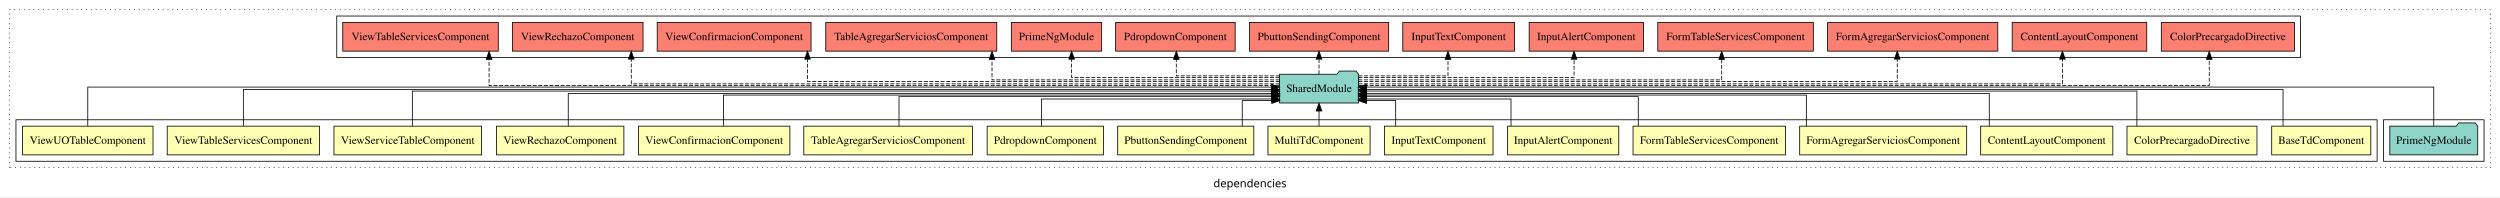
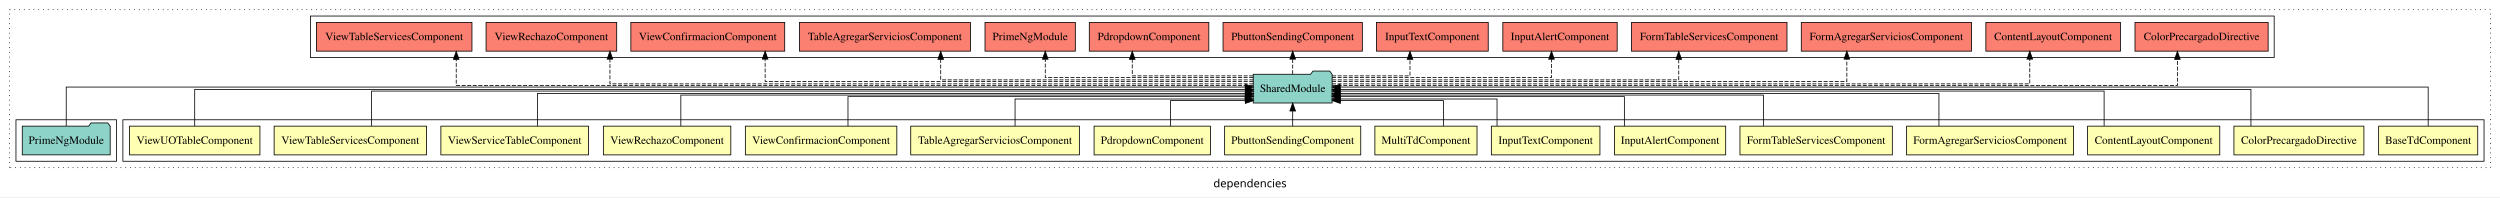
<svg xmlns="http://www.w3.org/2000/svg" width="3133pt" height="247pt" viewBox="0.00 0.00 3133.00 246.80">
  <g id="graph0" class="graph" transform="scale(1 1) rotate(0) translate(4 242.8)">
    <polygon fill="white" stroke="transparent" points="-4,4 -4,-242.8 3129,-242.8 3129,4 -4,4" />
    <text text-anchor="middle" x="1562.5" y="-8.2" font-family="sans-serif" font-size="14.00">dependencies</text>
    <g id="clust1" class="cluster">
      <polygon fill="none" stroke="black" stroke-dasharray="1,5" points="8,-32.8 8,-230.8 3117,-230.8 3117,-32.8 8,-32.8" />
    </g>
+     <g id="clust2" class="cluster">
+       <polygon fill="none" stroke="black" points="150,-40.8 150,-92.8 3109,-92.8 3109,-40.8 150,-40.8" />
+     </g>
    <g id="clust19" class="cluster">
-       <polygon fill="none" stroke="black" points="2983,-40.8 2983,-92.8 3109,-92.8 3109,-40.8 2983,-40.8" />
+       <polygon fill="none" stroke="black" points="16,-40.8 16,-92.8 142,-92.8 142,-40.8 16,-40.8" />
    </g>
    <g id="clust20" class="cluster">
-       <polygon fill="none" stroke="black" points="418,-170.8 418,-222.8 2879,-222.8 2879,-170.8 418,-170.8" />
-     </g>
-     <g id="clust2" class="cluster">
-       <polygon fill="none" stroke="black" points="16,-40.8 16,-92.8 2975,-92.8 2975,-40.8 16,-40.8" />
+       <polygon fill="none" stroke="black" points="385,-170.8 385,-222.8 2846,-222.8 2846,-170.8 385,-170.8" />
    </g>
    <g id="node1" class="node">
-       <polygon fill="#ffffb3" stroke="black" points="2967.1,-84.8 2842.9,-84.8 2842.9,-48.8 2967.1,-48.8 2967.1,-84.8" />
-       <text text-anchor="middle" x="2905" y="-62.6" font-family="Times,serif" font-size="14.00">BaseTdComponent</text>
+       <polygon fill="#ffffb3" stroke="black" points="3101.1,-84.8 2976.9,-84.8 2976.9,-48.8 3101.1,-48.8 3101.1,-84.8" />
+       <text text-anchor="middle" x="3039" y="-62.6" font-family="Times,serif" font-size="14.00">BaseTdComponent</text>
    </g>
    <g id="node17" class="node">
-       <polygon fill="#8dd3c7" stroke="black" points="1698.43,-149.8 1695.43,-153.8 1674.43,-153.8 1671.43,-149.8 1599.57,-149.8 1599.57,-113.8 1698.43,-113.8 1698.43,-149.8" />
-       <text text-anchor="middle" x="1649" y="-127.6" font-family="Times,serif" font-size="14.00">SharedModule</text>
+       <polygon fill="#8dd3c7" stroke="black" points="1665.43,-149.8 1662.43,-153.8 1641.43,-153.8 1638.43,-149.8 1566.57,-149.8 1566.57,-113.8 1665.43,-113.8 1665.43,-149.8" />
+       <text text-anchor="middle" x="1616" y="-127.6" font-family="Times,serif" font-size="14.00">SharedModule</text>
    </g>
    <g id="edge1" class="edge">
-       <path fill="none" stroke="black" d="M2857.09,-84.97C2857.09,-103.89 2857.09,-130.8 2857.09,-130.8 2857.09,-130.8 1708.23,-130.8 1708.23,-130.8" />
-       <polygon fill="black" stroke="black" points="1708.23,-127.3 1698.23,-130.8 1708.23,-134.3 1708.23,-127.3" />
+       <path fill="none" stroke="black" d="M3039,-85.11C3039,-104.95 3039,-133.8 3039,-133.8 3039,-133.8 1675.4,-133.8 1675.4,-133.8" />
+       <polygon fill="black" stroke="black" points="1675.4,-130.3 1665.4,-133.8 1675.4,-137.3 1675.4,-130.3" />
    </g>
    <g id="node2" class="node">
-       <polygon fill="#ffffb3" stroke="black" points="2824.44,-84.8 2661.56,-84.8 2661.56,-48.8 2824.44,-48.8 2824.44,-84.8" />
-       <text text-anchor="middle" x="2743" y="-62.6" font-family="Times,serif" font-size="14.00">ColorPrecargadoDirective</text>
+       <polygon fill="#ffffb3" stroke="black" points="2958.44,-84.8 2795.56,-84.8 2795.56,-48.8 2958.44,-48.8 2958.44,-84.8" />
+       <text text-anchor="middle" x="2877" y="-62.6" font-family="Times,serif" font-size="14.00">ColorPrecargadoDirective</text>
    </g>
    <g id="edge2" class="edge">
-       <path fill="none" stroke="black" d="M2673.97,-85.07C2673.97,-103.36 2673.97,-128.8 2673.97,-128.8 2673.97,-128.8 1708.44,-128.8 1708.44,-128.8" />
-       <polygon fill="black" stroke="black" points="1708.44,-125.3 1698.44,-128.8 1708.44,-132.3 1708.44,-125.3" />
+       <path fill="none" stroke="black" d="M2816.88,-84.97C2816.88,-103.89 2816.88,-130.8 2816.88,-130.8 2816.88,-130.8 1675.31,-130.8 1675.31,-130.8" />
+       <polygon fill="black" stroke="black" points="1675.31,-127.3 1665.31,-130.8 1675.31,-134.3 1675.31,-127.3" />
    </g>
    <g id="node3" class="node">
-       <polygon fill="#ffffb3" stroke="black" points="2643.82,-84.8 2478.18,-84.8 2478.18,-48.8 2643.82,-48.8 2643.82,-84.8" />
-       <text text-anchor="middle" x="2561" y="-62.6" font-family="Times,serif" font-size="14.00">ContentLayoutComponent</text>
+       <polygon fill="#ffffb3" stroke="black" points="2777.82,-84.8 2612.18,-84.8 2612.18,-48.8 2777.82,-48.8 2777.82,-84.8" />
+       <text text-anchor="middle" x="2695" y="-62.6" font-family="Times,serif" font-size="14.00">ContentLayoutComponent</text>
    </g>
    <g id="edge3" class="edge">
-       <path fill="none" stroke="black" d="M2488.95,-84.82C2488.95,-102.17 2488.95,-125.8 2488.95,-125.8 2488.95,-125.8 1708.41,-125.8 1708.41,-125.8" />
-       <polygon fill="black" stroke="black" points="1708.41,-122.3 1698.41,-125.8 1708.41,-129.3 1708.41,-122.3" />
+       <path fill="none" stroke="black" d="M2632.88,-85.07C2632.88,-103.36 2632.88,-128.8 2632.88,-128.8 2632.88,-128.8 1675.39,-128.8 1675.39,-128.8" />
+       <polygon fill="black" stroke="black" points="1675.39,-125.3 1665.39,-128.8 1675.39,-132.3 1675.39,-125.3" />
    </g>
    <g id="node4" class="node">
-       <polygon fill="#ffffb3" stroke="black" points="2460.64,-84.8 2251.36,-84.8 2251.36,-48.8 2460.64,-48.8 2460.64,-84.8" />
-       <text text-anchor="middle" x="2356" y="-62.6" font-family="Times,serif" font-size="14.00">FormAgregarServiciosComponent</text>
+       <polygon fill="#ffffb3" stroke="black" points="2594.64,-84.8 2385.36,-84.8 2385.36,-48.8 2594.64,-48.8 2594.64,-84.8" />
+       <text text-anchor="middle" x="2490" y="-62.6" font-family="Times,serif" font-size="14.00">FormAgregarServiciosComponent</text>
    </g>
    <g id="edge4" class="edge">
-       <path fill="none" stroke="black" d="M2259.71,-84.84C2259.71,-101.53 2259.71,-123.8 2259.71,-123.8 2259.71,-123.8 1708.46,-123.8 1708.46,-123.8" />
-       <polygon fill="black" stroke="black" points="1708.46,-120.3 1698.46,-123.8 1708.46,-127.3 1708.46,-120.3" />
+       <path fill="none" stroke="black" d="M2425.88,-84.82C2425.88,-102.17 2425.88,-125.8 2425.88,-125.8 2425.88,-125.8 1675.44,-125.8 1675.44,-125.8" />
+       <polygon fill="black" stroke="black" points="1675.44,-122.3 1665.44,-125.8 1675.44,-129.3 1675.44,-122.3" />
    </g>
    <g id="node5" class="node">
-       <polygon fill="#ffffb3" stroke="black" points="2233.47,-84.8 2042.53,-84.8 2042.53,-48.8 2233.47,-48.8 2233.47,-84.8" />
-       <text text-anchor="middle" x="2138" y="-62.6" font-family="Times,serif" font-size="14.00">FormTableServicesComponent</text>
+       <polygon fill="#ffffb3" stroke="black" points="2367.47,-84.8 2176.53,-84.8 2176.53,-48.8 2367.47,-48.8 2367.47,-84.8" />
+       <text text-anchor="middle" x="2272" y="-62.6" font-family="Times,serif" font-size="14.00">FormTableServicesComponent</text>
    </g>
    <g id="edge5" class="edge">
-       <path fill="none" stroke="black" d="M2049.05,-84.81C2049.05,-100.85 2049.05,-121.8 2049.05,-121.8 2049.05,-121.8 1708.45,-121.8 1708.45,-121.8" />
-       <polygon fill="black" stroke="black" points="1708.45,-118.3 1698.45,-121.8 1708.45,-125.3 1708.45,-118.3" />
+       <path fill="none" stroke="black" d="M2205.88,-84.84C2205.88,-101.53 2205.88,-123.8 2205.88,-123.8 2205.88,-123.8 1675.28,-123.8 1675.28,-123.8" />
+       <polygon fill="black" stroke="black" points="1675.28,-120.3 1665.28,-123.8 1675.28,-127.3 1675.28,-120.3" />
    </g>
    <g id="node6" class="node">
-       <polygon fill="#ffffb3" stroke="black" points="2024.65,-84.8 1885.35,-84.8 1885.35,-48.8 2024.65,-48.8 2024.65,-84.8" />
-       <text text-anchor="middle" x="1955" y="-62.6" font-family="Times,serif" font-size="14.00">InputAlertComponent</text>
+       <polygon fill="#ffffb3" stroke="black" points="2158.65,-84.8 2019.35,-84.8 2019.35,-48.8 2158.65,-48.8 2158.65,-84.8" />
+       <text text-anchor="middle" x="2089" y="-62.6" font-family="Times,serif" font-size="14.00">InputAlertComponent</text>
    </g>
    <g id="edge6" class="edge">
-       <path fill="none" stroke="black" d="M1889.6,-84.99C1889.6,-99.98 1889.6,-118.8 1889.6,-118.8 1889.6,-118.8 1708.27,-118.8 1708.27,-118.8" />
-       <polygon fill="black" stroke="black" points="1708.27,-115.3 1698.27,-118.8 1708.27,-122.3 1708.27,-115.3" />
+       <path fill="none" stroke="black" d="M2031.67,-84.81C2031.67,-100.85 2031.67,-121.8 2031.67,-121.8 2031.67,-121.8 1675.32,-121.8 1675.32,-121.8" />
+       <polygon fill="black" stroke="black" points="1675.32,-118.3 1665.32,-121.8 1675.32,-125.3 1675.32,-118.3" />
    </g>
    <g id="node7" class="node">
-       <polygon fill="#ffffb3" stroke="black" points="1867.04,-84.8 1730.96,-84.8 1730.96,-48.8 1867.04,-48.8 1867.04,-84.8" />
-       <text text-anchor="middle" x="1799" y="-62.6" font-family="Times,serif" font-size="14.00">InputTextComponent</text>
+       <polygon fill="#ffffb3" stroke="black" points="2001.04,-84.8 1864.96,-84.8 1864.96,-48.8 2001.04,-48.8 2001.04,-84.8" />
+       <text text-anchor="middle" x="1933" y="-62.6" font-family="Times,serif" font-size="14.00">InputTextComponent</text>
    </g>
    <g id="edge7" class="edge">
-       <path fill="none" stroke="black" d="M1745.06,-84.85C1745.06,-99.17 1745.06,-116.8 1745.06,-116.8 1745.06,-116.8 1708.44,-116.8 1708.44,-116.8" />
-       <polygon fill="black" stroke="black" points="1708.44,-113.3 1698.44,-116.8 1708.44,-120.3 1708.44,-113.3" />
+       <path fill="none" stroke="black" d="M1872.08,-84.99C1872.08,-99.98 1872.08,-118.8 1872.08,-118.8 1872.08,-118.8 1675.37,-118.8 1675.37,-118.8" />
+       <polygon fill="black" stroke="black" points="1675.37,-115.3 1665.37,-118.8 1675.37,-122.3 1675.37,-115.3" />
    </g>
    <g id="node8" class="node">
-       <polygon fill="#ffffb3" stroke="black" points="1713,-84.8 1585,-84.8 1585,-48.8 1713,-48.8 1713,-84.8" />
-       <text text-anchor="middle" x="1649" y="-62.6" font-family="Times,serif" font-size="14.00">MultiTdComponent</text>
+       <polygon fill="#ffffb3" stroke="black" points="1847,-84.8 1719,-84.8 1719,-48.8 1847,-48.8 1847,-84.8" />
+       <text text-anchor="middle" x="1783" y="-62.6" font-family="Times,serif" font-size="14.00">MultiTdComponent</text>
    </g>
    <g id="edge8" class="edge">
-       <path fill="none" stroke="black" d="M1649,-84.91C1649,-84.91 1649,-103.79 1649,-103.79" />
-       <polygon fill="black" stroke="black" points="1645.5,-103.79 1649,-113.79 1652.5,-103.79 1645.5,-103.79" />
+       <path fill="none" stroke="black" d="M1804.99,-84.85C1804.99,-99.17 1804.99,-116.8 1804.99,-116.8 1804.99,-116.8 1675.66,-116.8 1675.66,-116.8" />
+       <polygon fill="black" stroke="black" points="1675.66,-113.3 1665.66,-116.8 1675.66,-120.3 1675.66,-113.3" />
    </g>
    <g id="node9" class="node">
-       <polygon fill="#ffffb3" stroke="black" points="1567.29,-84.8 1396.71,-84.8 1396.71,-48.8 1567.29,-48.8 1567.29,-84.8" />
-       <text text-anchor="middle" x="1482" y="-62.6" font-family="Times,serif" font-size="14.00">PbuttonSendingComponent</text>
+       <polygon fill="#ffffb3" stroke="black" points="1701.29,-84.8 1530.71,-84.8 1530.71,-48.8 1701.29,-48.8 1701.29,-84.8" />
+       <text text-anchor="middle" x="1616" y="-62.6" font-family="Times,serif" font-size="14.00">PbuttonSendingComponent</text>
    </g>
    <g id="edge9" class="edge">
-       <path fill="none" stroke="black" d="M1552.78,-84.85C1552.78,-99.17 1552.78,-116.8 1552.78,-116.8 1552.78,-116.8 1589.76,-116.8 1589.76,-116.8" />
-       <polygon fill="black" stroke="black" points="1589.76,-120.3 1599.76,-116.8 1589.76,-113.3 1589.76,-120.3" />
+       <path fill="none" stroke="black" d="M1616,-84.91C1616,-84.91 1616,-103.79 1616,-103.79" />
+       <polygon fill="black" stroke="black" points="1612.5,-103.79 1616,-113.79 1619.5,-103.79 1612.5,-103.79" />
    </g>
    <g id="node10" class="node">
-       <polygon fill="#ffffb3" stroke="black" points="1378.89,-84.8 1233.11,-84.8 1233.11,-48.8 1378.89,-48.8 1378.89,-84.8" />
-       <text text-anchor="middle" x="1306" y="-62.6" font-family="Times,serif" font-size="14.00">PdropdownComponent</text>
+       <polygon fill="#ffffb3" stroke="black" points="1512.89,-84.8 1367.11,-84.8 1367.11,-48.8 1512.89,-48.8 1512.89,-84.8" />
+       <text text-anchor="middle" x="1440" y="-62.6" font-family="Times,serif" font-size="14.00">PdropdownComponent</text>
    </g>
    <g id="edge10" class="edge">
-       <path fill="none" stroke="black" d="M1301.07,-84.99C1301.07,-99.98 1301.07,-118.8 1301.07,-118.8 1301.07,-118.8 1589.52,-118.8 1589.52,-118.8" />
-       <polygon fill="black" stroke="black" points="1589.52,-122.3 1599.52,-118.8 1589.52,-115.3 1589.52,-122.3" />
+       <path fill="none" stroke="black" d="M1462.81,-84.85C1462.81,-99.17 1462.81,-116.8 1462.81,-116.8 1462.81,-116.8 1556.69,-116.8 1556.69,-116.8" />
+       <polygon fill="black" stroke="black" points="1556.69,-120.3 1566.69,-116.8 1556.69,-113.3 1556.69,-120.3" />
    </g>
    <g id="node11" class="node">
-       <polygon fill="#ffffb3" stroke="black" points="1214.67,-84.8 1003.33,-84.8 1003.33,-48.8 1214.67,-48.8 1214.67,-84.8" />
-       <text text-anchor="middle" x="1109" y="-62.6" font-family="Times,serif" font-size="14.00">TableAgregarServiciosComponent</text>
+       <polygon fill="#ffffb3" stroke="black" points="1348.67,-84.8 1137.33,-84.8 1137.33,-48.8 1348.67,-48.8 1348.67,-84.8" />
+       <text text-anchor="middle" x="1243" y="-62.6" font-family="Times,serif" font-size="14.00">TableAgregarServiciosComponent</text>
    </g>
    <g id="edge11" class="edge">
-       <path fill="none" stroke="black" d="M1122.62,-84.81C1122.62,-100.85 1122.62,-121.8 1122.62,-121.8 1122.62,-121.8 1589.48,-121.8 1589.48,-121.8" />
-       <polygon fill="black" stroke="black" points="1589.48,-125.3 1599.48,-121.8 1589.48,-118.3 1589.48,-125.3" />
+       <path fill="none" stroke="black" d="M1268.07,-84.99C1268.07,-99.98 1268.07,-118.8 1268.07,-118.8 1268.07,-118.8 1556.52,-118.8 1556.52,-118.8" />
+       <polygon fill="black" stroke="black" points="1556.52,-122.3 1566.52,-118.8 1556.52,-115.3 1556.52,-122.3" />
    </g>
    <g id="node12" class="node">
-       <polygon fill="#ffffb3" stroke="black" points="985.91,-84.8 796.09,-84.8 796.09,-48.8 985.91,-48.8 985.91,-84.8" />
-       <text text-anchor="middle" x="891" y="-62.6" font-family="Times,serif" font-size="14.00">ViewConfirmacionComponent</text>
+       <polygon fill="#ffffb3" stroke="black" points="1119.91,-84.8 930.09,-84.8 930.09,-48.8 1119.91,-48.8 1119.91,-84.8" />
+       <text text-anchor="middle" x="1025" y="-62.6" font-family="Times,serif" font-size="14.00">ViewConfirmacionComponent</text>
    </g>
    <g id="edge12" class="edge">
-       <path fill="none" stroke="black" d="M902.62,-84.84C902.62,-101.53 902.62,-123.8 902.62,-123.8 902.62,-123.8 1589.74,-123.8 1589.74,-123.8" />
-       <polygon fill="black" stroke="black" points="1589.74,-127.3 1599.74,-123.8 1589.74,-120.3 1589.74,-127.3" />
+       <path fill="none" stroke="black" d="M1058.69,-84.81C1058.69,-100.85 1058.69,-121.8 1058.69,-121.8 1058.69,-121.8 1556.54,-121.8 1556.54,-121.8" />
+       <polygon fill="black" stroke="black" points="1556.54,-125.3 1566.54,-121.8 1556.54,-118.3 1556.54,-125.3" />
    </g>
    <g id="node13" class="node">
-       <polygon fill="#ffffb3" stroke="black" points="777.85,-84.8 618.15,-84.8 618.15,-48.8 777.85,-48.8 777.85,-84.8" />
-       <text text-anchor="middle" x="698" y="-62.6" font-family="Times,serif" font-size="14.00">ViewRechazoComponent</text>
+       <polygon fill="#ffffb3" stroke="black" points="911.85,-84.8 752.15,-84.8 752.15,-48.8 911.85,-48.8 911.85,-84.8" />
+       <text text-anchor="middle" x="832" y="-62.6" font-family="Times,serif" font-size="14.00">ViewRechazoComponent</text>
    </g>
    <g id="edge13" class="edge">
-       <path fill="none" stroke="black" d="M708.12,-84.82C708.12,-102.17 708.12,-125.8 708.12,-125.8 708.12,-125.8 1589.74,-125.8 1589.74,-125.8" />
-       <polygon fill="black" stroke="black" points="1589.74,-129.3 1599.74,-125.8 1589.74,-122.3 1589.74,-129.3" />
+       <path fill="none" stroke="black" d="M849.23,-84.84C849.23,-101.53 849.23,-123.8 849.23,-123.8 849.23,-123.8 1556.58,-123.8 1556.58,-123.8" />
+       <polygon fill="black" stroke="black" points="1556.58,-127.3 1566.58,-123.8 1556.58,-120.3 1556.58,-127.3" />
    </g>
    <g id="node14" class="node">
-       <polygon fill="#ffffb3" stroke="black" points="599.5,-84.8 414.5,-84.8 414.5,-48.8 599.5,-48.8 599.5,-84.8" />
-       <text text-anchor="middle" x="507" y="-62.6" font-family="Times,serif" font-size="14.00">ViewServiceTableComponent</text>
+       <polygon fill="#ffffb3" stroke="black" points="733.5,-84.8 548.5,-84.8 548.5,-48.8 733.5,-48.8 733.5,-84.8" />
+       <text text-anchor="middle" x="641" y="-62.6" font-family="Times,serif" font-size="14.00">ViewServiceTableComponent</text>
    </g>
    <g id="edge14" class="edge">
-       <path fill="none" stroke="black" d="M512.76,-85.07C512.76,-103.36 512.76,-128.8 512.76,-128.8 512.76,-128.8 1589.45,-128.8 1589.45,-128.8" />
-       <polygon fill="black" stroke="black" points="1589.45,-132.3 1599.45,-128.8 1589.45,-125.3 1589.45,-132.3" />
+       <path fill="none" stroke="black" d="M669.54,-84.82C669.54,-102.17 669.54,-125.8 669.54,-125.8 669.54,-125.8 1556.78,-125.8 1556.78,-125.8" />
+       <polygon fill="black" stroke="black" points="1556.78,-129.3 1566.78,-125.8 1556.78,-122.3 1556.78,-129.3" />
    </g>
    <g id="node15" class="node">
-       <polygon fill="#ffffb3" stroke="black" points="396.45,-84.8 205.55,-84.8 205.55,-48.8 396.45,-48.8 396.45,-84.8" />
-       <text text-anchor="middle" x="301" y="-62.6" font-family="Times,serif" font-size="14.00">ViewTableServicesComponent</text>
+       <polygon fill="#ffffb3" stroke="black" points="530.45,-84.8 339.55,-84.8 339.55,-48.8 530.45,-48.8 530.45,-84.8" />
+       <text text-anchor="middle" x="435" y="-62.6" font-family="Times,serif" font-size="14.00">ViewTableServicesComponent</text>
    </g>
    <g id="edge15" class="edge">
-       <path fill="none" stroke="black" d="M301,-84.97C301,-103.89 301,-130.8 301,-130.8 301,-130.8 1589.43,-130.8 1589.43,-130.8" />
-       <polygon fill="black" stroke="black" points="1589.43,-134.3 1599.43,-130.8 1589.43,-127.3 1589.43,-134.3" />
+       <path fill="none" stroke="black" d="M461.62,-85.07C461.62,-103.36 461.62,-128.8 461.62,-128.8 461.62,-128.8 1556.77,-128.8 1556.77,-128.8" />
+       <polygon fill="black" stroke="black" points="1556.77,-132.3 1566.77,-128.8 1556.77,-125.3 1556.77,-132.3" />
    </g>
    <g id="node16" class="node">
-       <polygon fill="#ffffb3" stroke="black" points="187.75,-84.8 24.25,-84.8 24.25,-48.8 187.75,-48.8 187.75,-84.8" />
-       <text text-anchor="middle" x="106" y="-62.6" font-family="Times,serif" font-size="14.00">ViewUOTableComponent</text>
+       <polygon fill="#ffffb3" stroke="black" points="321.75,-84.8 158.25,-84.8 158.25,-48.8 321.75,-48.8 321.75,-84.8" />
+       <text text-anchor="middle" x="240" y="-62.6" font-family="Times,serif" font-size="14.00">ViewUOTableComponent</text>
    </g>
    <g id="edge16" class="edge">
-       <path fill="none" stroke="black" d="M106,-85.11C106,-104.95 106,-133.8 106,-133.8 106,-133.8 1589.41,-133.8 1589.41,-133.8" />
-       <polygon fill="black" stroke="black" points="1589.41,-137.3 1599.41,-133.8 1589.41,-130.3 1589.41,-137.3" />
+       <path fill="none" stroke="black" d="M240,-84.97C240,-103.89 240,-130.8 240,-130.8 240,-130.8 1556.62,-130.8 1556.62,-130.8" />
+       <polygon fill="black" stroke="black" points="1556.62,-134.3 1566.62,-130.8 1556.62,-127.3 1556.62,-134.3" />
    </g>
    <g id="node19" class="node">
-       <polygon fill="#fb8072" stroke="black" points="2871.44,-214.8 2704.56,-214.8 2704.56,-178.8 2871.44,-178.8 2871.44,-214.8" />
-       <text text-anchor="middle" x="2788" y="-192.6" font-family="Times,serif" font-size="14.00">ColorPrecargadoDirective </text>
+       <polygon fill="#fb8072" stroke="black" points="2838.44,-214.8 2671.56,-214.8 2671.56,-178.8 2838.44,-178.8 2838.44,-214.8" />
+       <text text-anchor="middle" x="2755" y="-192.6" font-family="Times,serif" font-size="14.00">ColorPrecargadoDirective </text>
    </g>
    <g id="edge18" class="edge">
-       <path fill="none" stroke="black" stroke-dasharray="5,2" d="M1698.38,-135.8C1914.28,-135.8 2764.62,-135.8 2764.62,-135.8 2764.62,-135.8 2764.62,-168.5 2764.62,-168.5" />
-       <polygon fill="black" stroke="black" points="2761.13,-168.5 2764.62,-178.5 2768.13,-168.5 2761.13,-168.5" />
+       <path fill="none" stroke="black" stroke-dasharray="5,2" d="M1665.43,-135.8C1880.59,-135.8 2724.72,-135.8 2724.72,-135.8 2724.72,-135.8 2724.72,-168.5 2724.72,-168.5" />
+       <polygon fill="black" stroke="black" points="2721.22,-168.5 2724.72,-178.5 2728.22,-168.5 2721.22,-168.5" />
    </g>
    <g id="node20" class="node">
-       <polygon fill="#fb8072" stroke="black" points="2686.32,-214.8 2517.68,-214.8 2517.68,-178.8 2686.32,-178.8 2686.32,-214.8" />
-       <text text-anchor="middle" x="2602" y="-192.6" font-family="Times,serif" font-size="14.00">ContentLayoutComponent </text>
+       <polygon fill="#fb8072" stroke="black" points="2653.32,-214.8 2484.68,-214.8 2484.68,-178.8 2653.32,-178.8 2653.32,-214.8" />
+       <text text-anchor="middle" x="2569" y="-192.6" font-family="Times,serif" font-size="14.00">ContentLayoutComponent </text>
    </g>
    <g id="edge19" class="edge">
-       <path fill="none" stroke="black" stroke-dasharray="5,2" d="M1698.43,-137.8C1891.03,-137.8 2580.62,-137.8 2580.62,-137.8 2580.62,-137.8 2580.62,-168.78 2580.62,-168.78" />
-       <polygon fill="black" stroke="black" points="2577.13,-168.78 2580.62,-178.78 2584.13,-168.78 2577.13,-168.78" />
+       <path fill="none" stroke="black" stroke-dasharray="5,2" d="M1665.34,-137.8C1856.75,-137.8 2539.7,-137.8 2539.7,-137.8 2539.7,-137.8 2539.7,-168.78 2539.7,-168.78" />
+       <polygon fill="black" stroke="black" points="2536.2,-168.78 2539.7,-178.78 2543.2,-168.78 2536.2,-168.78" />
    </g>
    <g id="node21" class="node">
-       <polygon fill="#fb8072" stroke="black" points="2499.63,-214.8 2286.37,-214.8 2286.37,-178.8 2499.63,-178.8 2499.63,-214.8" />
-       <text text-anchor="middle" x="2393" y="-192.6" font-family="Times,serif" font-size="14.00">FormAgregarServiciosComponent </text>
+       <polygon fill="#fb8072" stroke="black" points="2466.63,-214.8 2253.37,-214.8 2253.37,-178.8 2466.63,-178.8 2466.63,-214.8" />
+       <text text-anchor="middle" x="2360" y="-192.6" font-family="Times,serif" font-size="14.00">FormAgregarServiciosComponent </text>
    </g>
    <g id="edge20" class="edge">
-       <path fill="none" stroke="black" stroke-dasharray="5,2" d="M1698.24,-140.8C1861.33,-140.8 2373.62,-140.8 2373.62,-140.8 2373.62,-140.8 2373.62,-168.77 2373.62,-168.77" />
-       <polygon fill="black" stroke="black" points="2370.13,-168.77 2373.62,-178.77 2377.13,-168.77 2370.13,-168.77" />
+       <path fill="none" stroke="black" stroke-dasharray="5,2" d="M1665.39,-140.8C1824.04,-140.8 2310.46,-140.8 2310.46,-140.8 2310.46,-140.8 2310.46,-168.77 2310.46,-168.77" />
+       <polygon fill="black" stroke="black" points="2306.96,-168.77 2310.46,-178.77 2313.96,-168.77 2306.96,-168.77" />
    </g>
    <g id="node22" class="node">
-       <polygon fill="#fb8072" stroke="black" points="2268.47,-214.8 2073.53,-214.8 2073.53,-178.8 2268.47,-178.8 2268.47,-214.8" />
-       <text text-anchor="middle" x="2171" y="-192.6" font-family="Times,serif" font-size="14.00">FormTableServicesComponent </text>
+       <polygon fill="#fb8072" stroke="black" points="2235.47,-214.8 2040.53,-214.8 2040.53,-178.8 2235.47,-178.8 2235.47,-214.8" />
+       <text text-anchor="middle" x="2138" y="-192.6" font-family="Times,serif" font-size="14.00">FormTableServicesComponent </text>
    </g>
    <g id="edge21" class="edge">
-       <path fill="none" stroke="black" stroke-dasharray="5,2" d="M1698.3,-142.8C1825.28,-142.8 2153.62,-142.8 2153.62,-142.8 2153.62,-142.8 2153.62,-168.52 2153.62,-168.52" />
-       <polygon fill="black" stroke="black" points="2150.13,-168.52 2153.62,-178.52 2157.13,-168.52 2150.13,-168.52" />
+       <path fill="none" stroke="black" stroke-dasharray="5,2" d="M1665.5,-142.8C1788.8,-142.8 2099.8,-142.8 2099.8,-142.8 2099.8,-142.8 2099.8,-168.52 2099.8,-168.52" />
+       <polygon fill="black" stroke="black" points="2096.3,-168.52 2099.8,-178.52 2103.3,-168.52 2096.3,-168.52" />
    </g>
    <g id="node23" class="node">
-       <polygon fill="#fb8072" stroke="black" points="2055.65,-214.8 1912.35,-214.8 1912.35,-178.8 2055.65,-178.8 2055.65,-214.8" />
-       <text text-anchor="middle" x="1984" y="-192.6" font-family="Times,serif" font-size="14.00">InputAlertComponent </text>
+       <polygon fill="#fb8072" stroke="black" points="2022.65,-214.8 1879.35,-214.8 1879.35,-178.8 2022.65,-178.8 2022.65,-214.8" />
+       <text text-anchor="middle" x="1951" y="-192.6" font-family="Times,serif" font-size="14.00">InputAlertComponent </text>
    </g>
    <g id="edge22" class="edge">
-       <path fill="none" stroke="black" stroke-dasharray="5,2" d="M1698.24,-145.8C1787.9,-145.8 1968.62,-145.8 1968.62,-145.8 1968.62,-145.8 1968.62,-168.68 1968.62,-168.68" />
-       <polygon fill="black" stroke="black" points="1965.13,-168.68 1968.62,-178.68 1972.13,-168.68 1965.13,-168.68" />
+       <path fill="none" stroke="black" stroke-dasharray="5,2" d="M1665.26,-145.8C1756,-145.8 1940.35,-145.8 1940.35,-145.8 1940.35,-145.8 1940.35,-168.68 1940.35,-168.68" />
+       <polygon fill="black" stroke="black" points="1936.85,-168.68 1940.35,-178.68 1943.85,-168.68 1936.85,-168.68" />
    </g>
    <g id="node24" class="node">
-       <polygon fill="#fb8072" stroke="black" points="1894.04,-214.8 1753.96,-214.8 1753.96,-178.8 1894.04,-178.8 1894.04,-214.8" />
-       <text text-anchor="middle" x="1824" y="-192.6" font-family="Times,serif" font-size="14.00">InputTextComponent </text>
+       <polygon fill="#fb8072" stroke="black" points="1861.04,-214.8 1720.96,-214.8 1720.96,-178.8 1861.04,-178.8 1861.04,-214.8" />
+       <text text-anchor="middle" x="1791" y="-192.6" font-family="Times,serif" font-size="14.00">InputTextComponent </text>
    </g>
    <g id="edge23" class="edge">
-       <path fill="none" stroke="black" stroke-dasharray="5,2" d="M1698.37,-147.8C1745.9,-147.8 1810.62,-147.8 1810.62,-147.8 1810.62,-147.8 1810.62,-168.55 1810.62,-168.55" />
-       <polygon fill="black" stroke="black" points="1807.13,-168.55 1810.62,-178.55 1814.13,-168.55 1807.13,-168.55" />
+       <path fill="none" stroke="black" stroke-dasharray="5,2" d="M1665.35,-147.8C1708.05,-147.8 1762.99,-147.8 1762.99,-147.8 1762.99,-147.8 1762.99,-168.55 1762.99,-168.55" />
+       <polygon fill="black" stroke="black" points="1759.49,-168.55 1762.99,-178.55 1766.49,-168.55 1759.49,-168.55" />
    </g>
    <g id="node25" class="node">
-       <polygon fill="#fb8072" stroke="black" points="1736.29,-214.8 1561.71,-214.8 1561.71,-178.8 1736.29,-178.8 1736.29,-214.8" />
-       <text text-anchor="middle" x="1649" y="-192.6" font-family="Times,serif" font-size="14.00">PbuttonSendingComponent </text>
+       <polygon fill="#fb8072" stroke="black" points="1703.29,-214.8 1528.71,-214.8 1528.71,-178.8 1703.29,-178.8 1703.29,-214.8" />
+       <text text-anchor="middle" x="1616" y="-192.6" font-family="Times,serif" font-size="14.00">PbuttonSendingComponent </text>
    </g>
    <g id="edge24" class="edge">
-       <path fill="none" stroke="black" stroke-dasharray="5,2" d="M1649,-149.91C1649,-149.91 1649,-168.79 1649,-168.79" />
-       <polygon fill="black" stroke="black" points="1645.5,-168.79 1649,-178.79 1652.5,-168.79 1645.5,-168.79" />
+       <path fill="none" stroke="black" stroke-dasharray="5,2" d="M1616,-149.91C1616,-149.91 1616,-168.79 1616,-168.79" />
+       <polygon fill="black" stroke="black" points="1612.5,-168.79 1616,-178.79 1619.5,-168.79 1612.5,-168.79" />
    </g>
    <g id="node26" class="node">
-       <polygon fill="#fb8072" stroke="black" points="1543.89,-214.8 1394.11,-214.8 1394.11,-178.8 1543.89,-178.8 1543.89,-214.8" />
-       <text text-anchor="middle" x="1469" y="-192.6" font-family="Times,serif" font-size="14.00">PdropdownComponent </text>
+       <polygon fill="#fb8072" stroke="black" points="1510.89,-214.8 1361.11,-214.8 1361.11,-178.8 1510.89,-178.8 1510.89,-214.8" />
+       <text text-anchor="middle" x="1436" y="-192.6" font-family="Times,serif" font-size="14.00">PdropdownComponent </text>
    </g>
    <g id="edge25" class="edge">
-       <path fill="none" stroke="black" stroke-dasharray="5,2" d="M1599.66,-147.8C1546.72,-147.8 1470.15,-147.8 1470.15,-147.8 1470.15,-147.8 1470.15,-168.55 1470.15,-168.55" />
-       <polygon fill="black" stroke="black" points="1466.65,-168.55 1470.15,-178.55 1473.65,-168.55 1466.65,-168.55" />
+       <path fill="none" stroke="black" stroke-dasharray="5,2" d="M1566.56,-147.8C1507.02,-147.8 1414.94,-147.8 1414.94,-147.8 1414.94,-147.8 1414.94,-168.55 1414.94,-168.55" />
+       <polygon fill="black" stroke="black" points="1411.44,-168.55 1414.94,-178.55 1418.44,-168.55 1411.44,-168.55" />
    </g>
    <g id="node27" class="node">
-       <polygon fill="#fb8072" stroke="black" points="1376.6,-214.8 1263.4,-214.8 1263.4,-178.8 1376.6,-178.8 1376.6,-214.8" />
-       <text text-anchor="middle" x="1320" y="-192.6" font-family="Times,serif" font-size="14.00">PrimeNgModule </text>
+       <polygon fill="#fb8072" stroke="black" points="1343.6,-214.8 1230.4,-214.8 1230.4,-178.8 1343.6,-178.8 1343.6,-214.8" />
+       <text text-anchor="middle" x="1287" y="-192.6" font-family="Times,serif" font-size="14.00">PrimeNgModule </text>
    </g>
    <g id="edge26" class="edge">
-       <path fill="none" stroke="black" stroke-dasharray="5,2" d="M1599.53,-145.8C1511.99,-145.8 1338.93,-145.8 1338.93,-145.8 1338.93,-145.8 1338.93,-168.68 1338.93,-168.68" />
-       <polygon fill="black" stroke="black" points="1335.43,-168.68 1338.93,-178.68 1342.43,-168.68 1335.43,-168.68" />
+       <path fill="none" stroke="black" stroke-dasharray="5,2" d="M1566.53,-145.8C1478.99,-145.8 1305.93,-145.8 1305.93,-145.8 1305.93,-145.8 1305.93,-168.68 1305.93,-168.68" />
+       <polygon fill="black" stroke="black" points="1302.43,-168.68 1305.93,-178.68 1309.43,-168.68 1302.43,-168.68" />
    </g>
    <g id="node28" class="node">
-       <polygon fill="#fb8072" stroke="black" points="1245.17,-214.8 1030.83,-214.8 1030.83,-178.8 1245.17,-178.8 1245.17,-214.8" />
-       <text text-anchor="middle" x="1138" y="-192.6" font-family="Times,serif" font-size="14.00">TableAgregarServiciosComponent </text>
+       <polygon fill="#fb8072" stroke="black" points="1212.17,-214.8 997.83,-214.8 997.83,-178.8 1212.17,-178.8 1212.17,-214.8" />
+       <text text-anchor="middle" x="1105" y="-192.6" font-family="Times,serif" font-size="14.00">TableAgregarServiciosComponent </text>
    </g>
    <g id="edge27" class="edge">
-       <path fill="none" stroke="black" stroke-dasharray="5,2" d="M1599.57,-142.8C1490.57,-142.8 1239.19,-142.8 1239.19,-142.8 1239.19,-142.8 1239.19,-168.52 1239.19,-168.52" />
-       <polygon fill="black" stroke="black" points="1235.69,-168.52 1239.19,-178.52 1242.69,-168.52 1235.69,-168.52" />
+       <path fill="none" stroke="black" stroke-dasharray="5,2" d="M1566.68,-142.8C1451.57,-142.8 1174.88,-142.8 1174.88,-142.8 1174.88,-142.8 1174.88,-168.52 1174.88,-168.52" />
+       <polygon fill="black" stroke="black" points="1171.38,-168.52 1174.88,-178.52 1178.38,-168.52 1171.38,-168.52" />
    </g>
    <g id="node29" class="node">
-       <polygon fill="#fb8072" stroke="black" points="1012.41,-214.8 819.59,-214.8 819.59,-178.8 1012.41,-178.8 1012.41,-214.8" />
-       <text text-anchor="middle" x="916" y="-192.6" font-family="Times,serif" font-size="14.00">ViewConfirmacionComponent </text>
+       <polygon fill="#fb8072" stroke="black" points="979.41,-214.8 786.59,-214.8 786.59,-178.8 979.41,-178.8 979.41,-214.8" />
+       <text text-anchor="middle" x="883" y="-192.6" font-family="Times,serif" font-size="14.00">ViewConfirmacionComponent </text>
    </g>
    <g id="edge28" class="edge">
-       <path fill="none" stroke="black" stroke-dasharray="5,2" d="M1599.76,-140.8C1449.65,-140.8 1007.94,-140.8 1007.94,-140.8 1007.94,-140.8 1007.94,-168.77 1007.94,-168.77" />
-       <polygon fill="black" stroke="black" points="1004.44,-168.77 1007.94,-178.77 1011.44,-168.77 1004.44,-168.77" />
+       <path fill="none" stroke="black" stroke-dasharray="5,2" d="M1566.58,-140.8C1413.09,-140.8 954.88,-140.8 954.88,-140.8 954.88,-140.8 954.88,-168.77 954.88,-168.77" />
+       <polygon fill="black" stroke="black" points="951.38,-168.77 954.88,-178.77 958.38,-168.77 951.38,-168.77" />
    </g>
    <g id="node30" class="node">
-       <polygon fill="#fb8072" stroke="black" points="801.85,-214.8 638.15,-214.8 638.15,-178.8 801.85,-178.8 801.85,-214.8" />
-       <text text-anchor="middle" x="720" y="-192.6" font-family="Times,serif" font-size="14.00">ViewRechazoComponent </text>
+       <polygon fill="#fb8072" stroke="black" points="768.85,-214.8 605.15,-214.8 605.15,-178.8 768.85,-178.8 768.85,-214.8" />
+       <text text-anchor="middle" x="687" y="-192.6" font-family="Times,serif" font-size="14.00">ViewRechazoComponent </text>
    </g>
    <g id="edge29" class="edge">
-       <path fill="none" stroke="black" stroke-dasharray="5,2" d="M1599.57,-137.8C1416.42,-137.8 787.11,-137.8 787.11,-137.8 787.11,-137.8 787.11,-168.78 787.11,-168.78" />
-       <polygon fill="black" stroke="black" points="783.61,-168.78 787.11,-178.78 790.61,-168.78 783.61,-168.78" />
+       <path fill="none" stroke="black" stroke-dasharray="5,2" d="M1566.61,-137.8C1384.4,-137.8 760.38,-137.8 760.38,-137.8 760.38,-137.8 760.38,-168.78 760.38,-168.78" />
+       <polygon fill="black" stroke="black" points="756.88,-168.78 760.38,-178.78 763.88,-168.78 756.88,-168.78" />
    </g>
    <g id="node31" class="node">
-       <polygon fill="#fb8072" stroke="black" points="620.45,-214.8 425.55,-214.8 425.55,-178.8 620.45,-178.8 620.45,-214.8" />
-       <text text-anchor="middle" x="523" y="-192.6" font-family="Times,serif" font-size="14.00">ViewTableServicesComponent </text>
+       <polygon fill="#fb8072" stroke="black" points="587.45,-214.8 392.55,-214.8 392.55,-178.8 587.45,-178.8 587.45,-214.8" />
+       <text text-anchor="middle" x="490" y="-192.6" font-family="Times,serif" font-size="14.00">ViewTableServicesComponent </text>
    </g>
    <g id="edge30" class="edge">
-       <path fill="none" stroke="black" stroke-dasharray="5,2" d="M1599.53,-135.8C1392.84,-135.8 608.91,-135.8 608.91,-135.8 608.91,-135.8 608.91,-168.5 608.91,-168.5" />
-       <polygon fill="black" stroke="black" points="605.41,-168.5 608.91,-178.5 612.41,-168.5 605.41,-168.5" />
+       <path fill="none" stroke="black" stroke-dasharray="5,2" d="M1566.5,-135.8C1358.71,-135.8 567.74,-135.8 567.74,-135.8 567.74,-135.8 567.74,-168.5 567.74,-168.5" />
+       <polygon fill="black" stroke="black" points="564.24,-168.5 567.74,-178.5 571.24,-168.5 564.24,-168.5" />
    </g>
    <g id="node18" class="node">
-       <polygon fill="#8dd3c7" stroke="black" points="3101.1,-84.8 3098.1,-88.8 3077.1,-88.8 3074.1,-84.8 2990.9,-84.8 2990.9,-48.8 3101.1,-48.8 3101.1,-84.8" />
-       <text text-anchor="middle" x="3046" y="-62.6" font-family="Times,serif" font-size="14.00">PrimeNgModule</text>
+       <polygon fill="#8dd3c7" stroke="black" points="134.1,-84.8 131.1,-88.8 110.1,-88.8 107.1,-84.8 23.9,-84.8 23.9,-48.8 134.1,-48.8 134.1,-84.8" />
+       <text text-anchor="middle" x="79" y="-62.6" font-family="Times,serif" font-size="14.00">PrimeNgModule</text>
    </g>
    <g id="edge17" class="edge">
-       <path fill="none" stroke="black" d="M3046,-85.11C3046,-104.95 3046,-133.8 3046,-133.8 3046,-133.8 1708.31,-133.8 1708.31,-133.8" />
-       <polygon fill="black" stroke="black" points="1708.31,-130.3 1698.31,-133.8 1708.31,-137.3 1708.31,-130.3" />
+       <path fill="none" stroke="black" d="M79,-85.11C79,-104.95 79,-133.8 79,-133.8 79,-133.8 1556.6,-133.8 1556.6,-133.8" />
+       <polygon fill="black" stroke="black" points="1556.6,-137.3 1566.6,-133.8 1556.6,-130.3 1556.6,-137.3" />
    </g>
  </g>
</svg>
